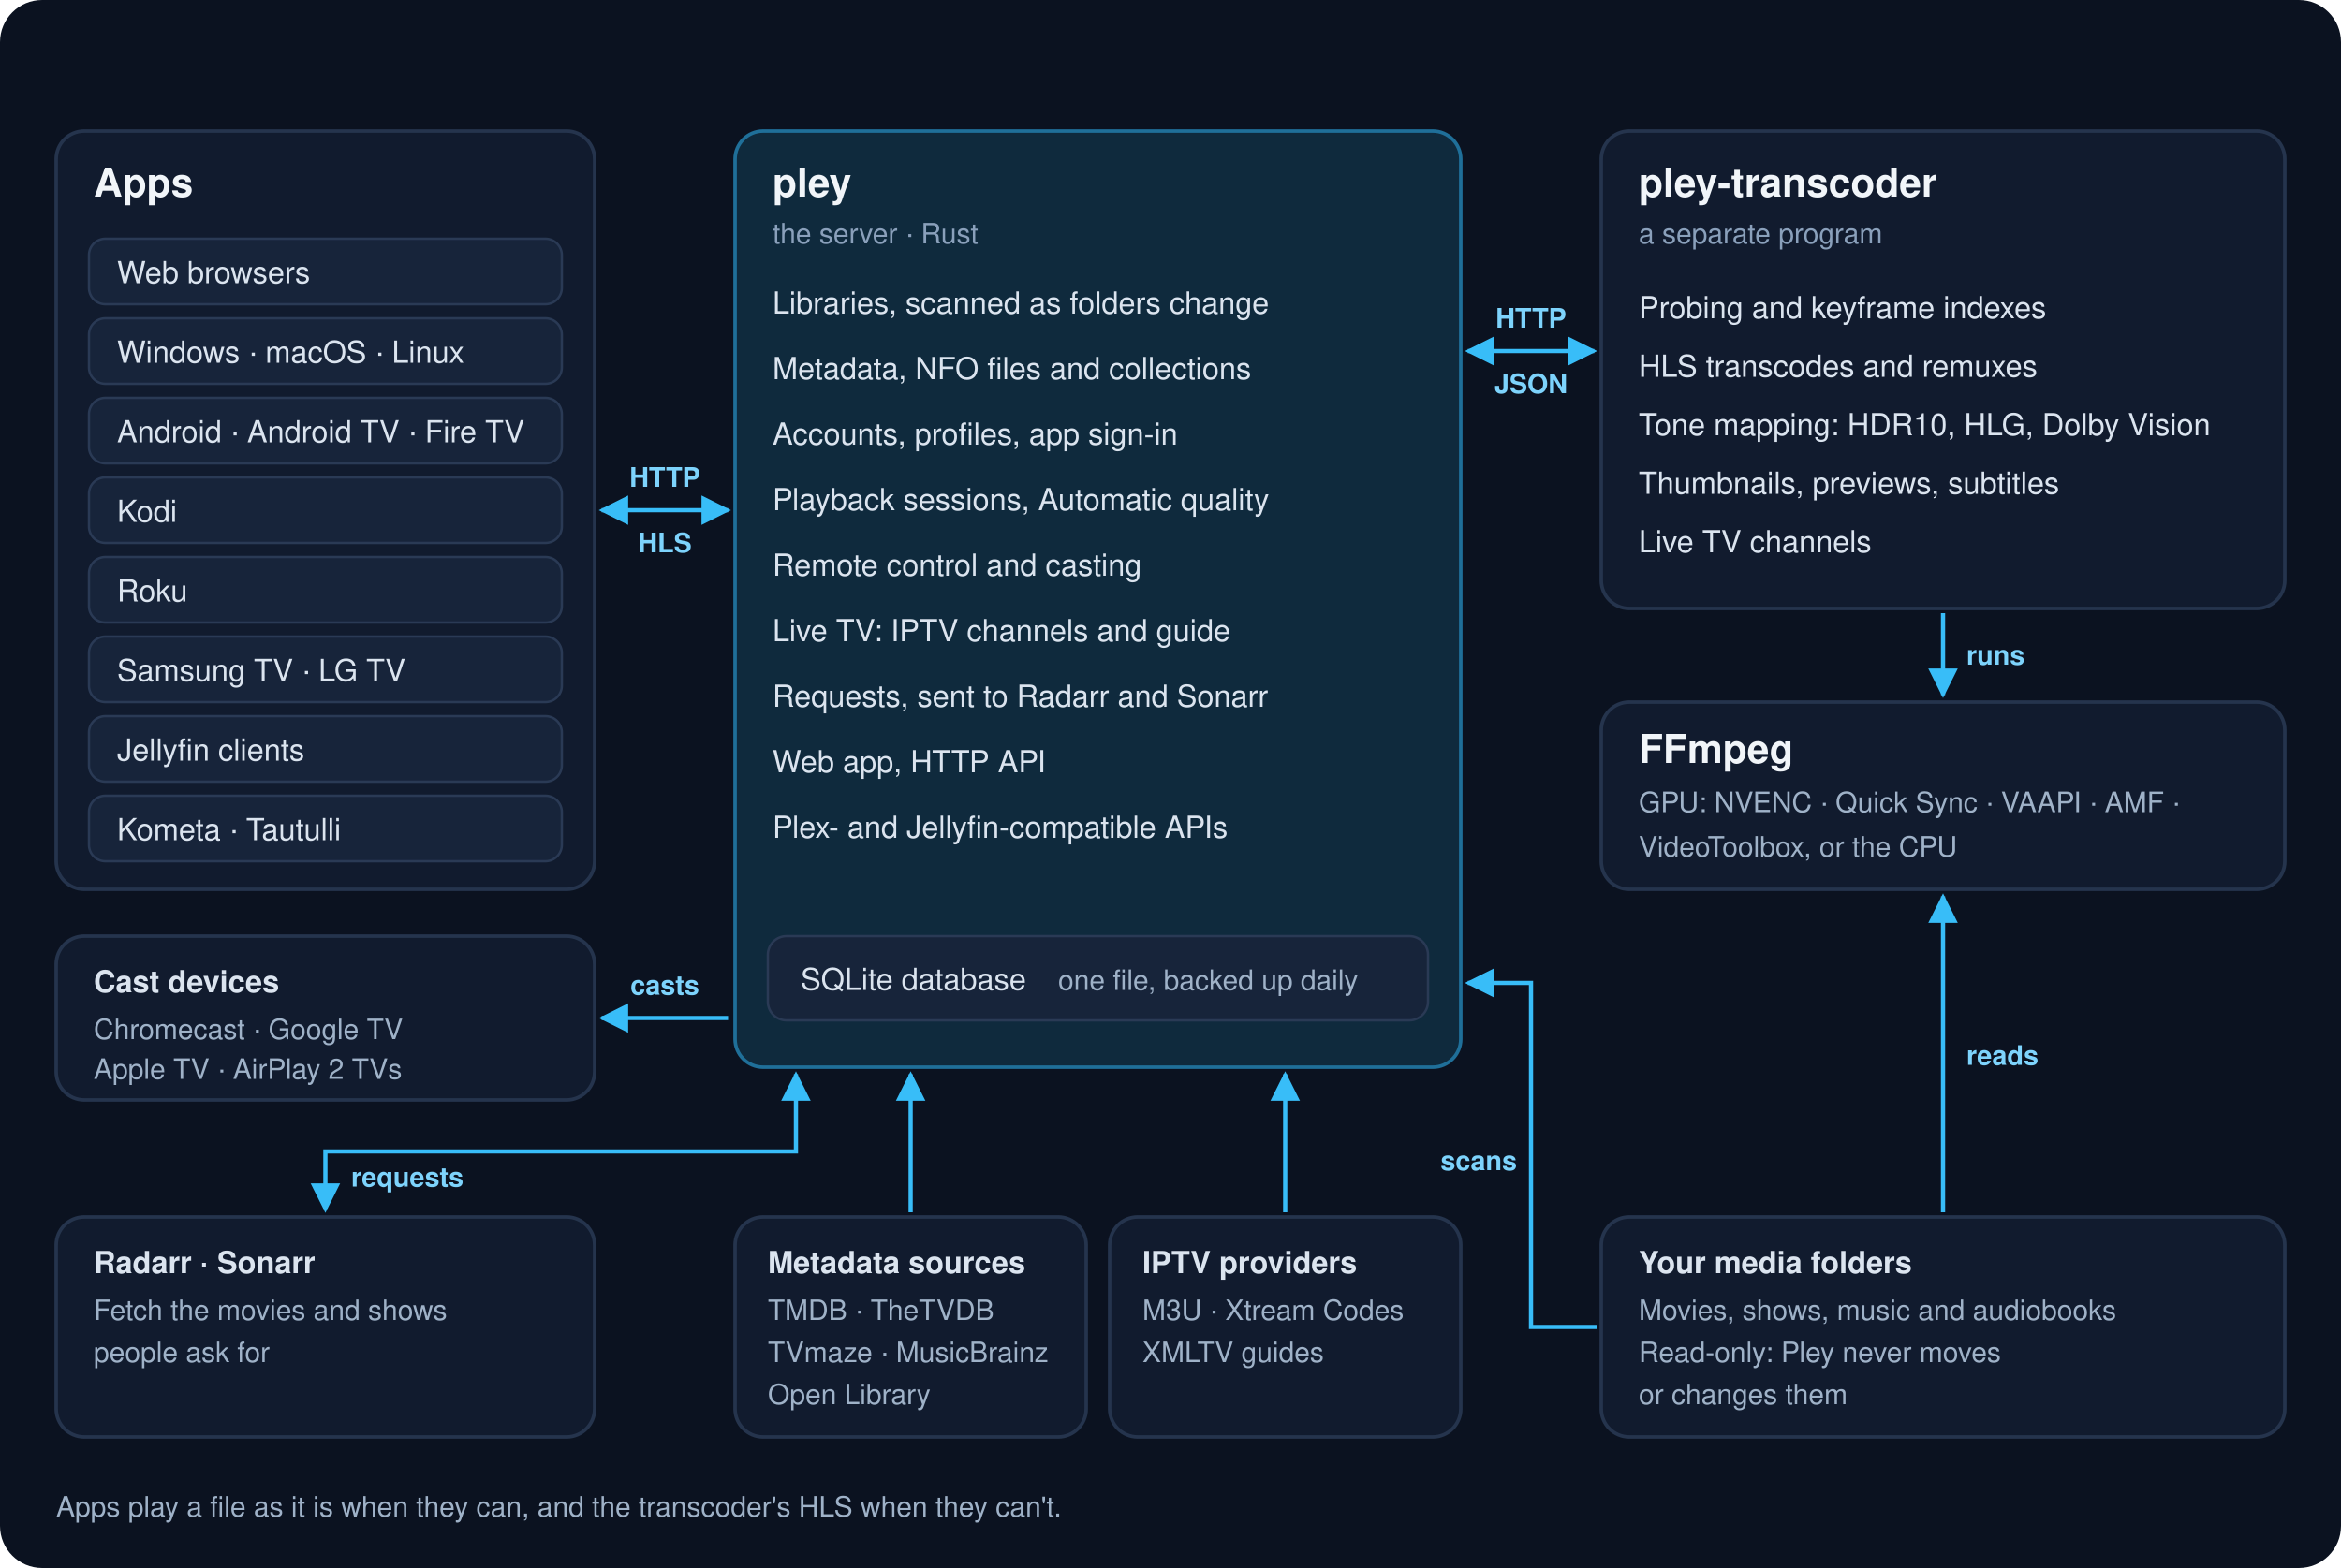
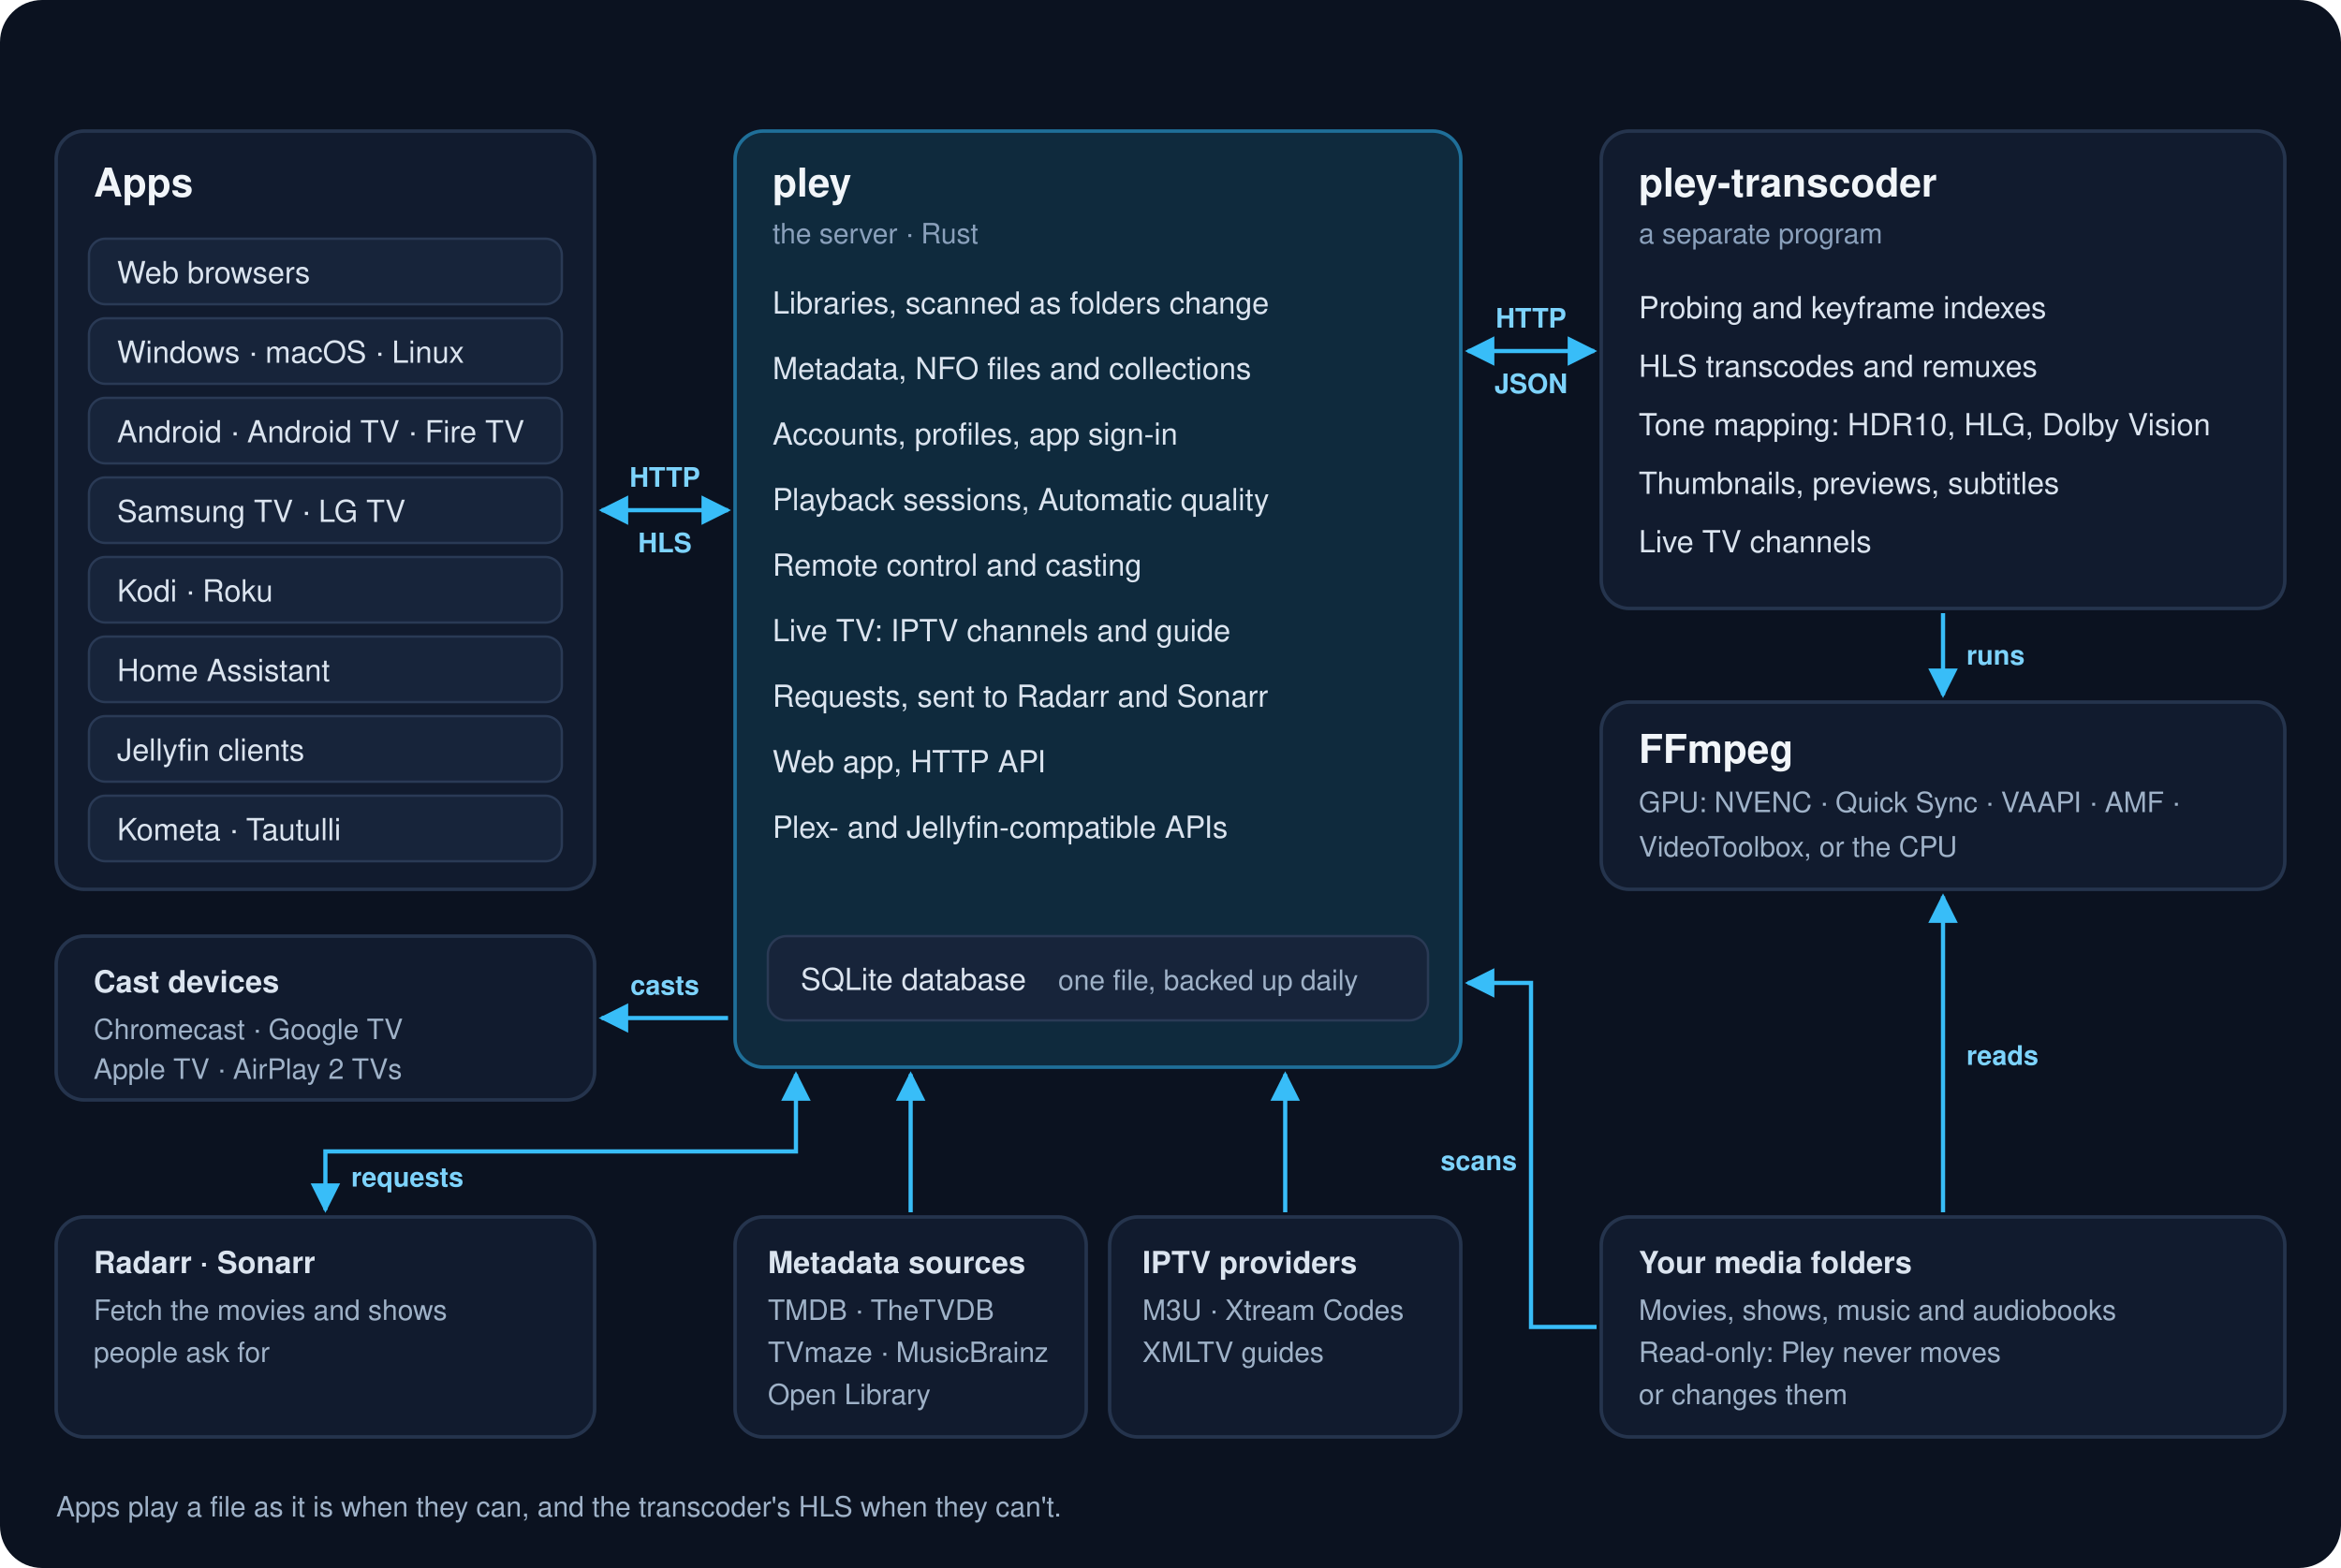
<svg xmlns="http://www.w3.org/2000/svg" viewBox="0 0 1000 670" width="1000" height="670" font-family="-apple-system, 'Segoe UI', Helvetica, Arial, sans-serif" role="img" aria-labelledby="title desc">
  <defs>
    <marker id="arrow" viewBox="0 0 10 10" refX="9" refY="5" markerWidth="7" markerHeight="7" orient="auto-start-reverse">
      <path d="M0 0 L10 5 L0 10 z" fill="#38bdf8" />
    </marker>
    <style>
      .panel { fill: #111b2e; stroke: #25344d; stroke-width: 1.5; }
      .accent { fill: #0f2a3d; stroke: #1f6f99; stroke-width: 1.5; }
      .pill { fill: #17243a; stroke: #2a3a55; stroke-width: 1; }
      .h { fill: #f1f5f9; font-size: 17px; font-weight: 700; }
      .sub { fill: #8aa0bb; font-size: 12px; }
      .t { fill: #dbe4ef; font-size: 13px; }
      .s { fill: #9fb2c8; font-size: 12px; }
      .lbl { fill: #7dd3fc; font-size: 11.5px; font-weight: 600; }
      .line { stroke: #38bdf8; stroke-width: 1.8; fill: none; }
    </style>
  </defs>
  <rect width="1000" height="670" rx="18" fill="#0b1220" />
  <rect class="panel" x="24" y="56" width="230" height="324" rx="12" />
  <text class="h" x="40" y="84">Apps</text>
  <g>
    <rect class="pill" x="38" y="102" width="202" height="28" rx="7" />
    <text class="t" x="50" y="121">Web browsers</text>
    <rect class="pill" x="38" y="136" width="202" height="28" rx="7" />
    <text class="t" x="50" y="155">Windows · macOS · Linux</text>
    <rect class="pill" x="38" y="170" width="202" height="28" rx="7" />
    <text class="t" x="50" y="189">Android · Android TV · Fire TV</text>
    <rect class="pill" x="38" y="204" width="202" height="28" rx="7" />
-     <text class="t" x="50" y="223">Kodi</text>
+     <text class="t" x="50" y="223">Samsung TV · LG TV</text>
    <rect class="pill" x="38" y="238" width="202" height="28" rx="7" />
-     <text class="t" x="50" y="257">Roku</text>
+     <text class="t" x="50" y="257">Kodi · Roku</text>
    <rect class="pill" x="38" y="272" width="202" height="28" rx="7" />
-     <text class="t" x="50" y="291">Samsung TV · LG TV</text>
+     <text class="t" x="50" y="291">Home Assistant</text>
    <rect class="pill" x="38" y="306" width="202" height="28" rx="7" />
    <text class="t" x="50" y="325">Jellyfin clients</text>
    <rect class="pill" x="38" y="340" width="202" height="28" rx="7" />
    <text class="t" x="50" y="359">Kometa · Tautulli</text>
  </g>
  <rect class="panel" x="24" y="400" width="230" height="70" rx="12" />
  <text class="t" x="40" y="424" font-weight="700">Cast devices</text>
  <text class="s" x="40" y="444">Chromecast · Google TV</text>
  <text class="s" x="40" y="461">Apple TV · AirPlay 2 TVs</text>
  <rect class="accent" x="314" y="56" width="310" height="400" rx="12" />
  <text class="h" x="330" y="84">pley</text>
  <text class="sub" x="330" y="104">the server · Rust</text>
  <text class="t" x="330" y="134">Libraries, scanned as folders change</text>
  <text class="t" x="330" y="162">Metadata, NFO files and collections</text>
  <text class="t" x="330" y="190">Accounts, profiles, app sign-in</text>
  <text class="t" x="330" y="218">Playback sessions, Automatic quality</text>
  <text class="t" x="330" y="246">Remote control and casting</text>
  <text class="t" x="330" y="274">Live TV: IPTV channels and guide</text>
  <text class="t" x="330" y="302">Requests, sent to Radarr and Sonarr</text>
  <text class="t" x="330" y="330">Web app, HTTP API</text>
  <text class="t" x="330" y="358">Plex- and Jellyfin-compatible APIs</text>
  <rect class="pill" x="328" y="400" width="282" height="36" rx="8" />
  <text class="t" x="342" y="423">SQLite database</text>
  <text class="s" x="452" y="423">one file, backed up daily</text>
  <rect class="panel" x="684" y="56" width="292" height="204" rx="12" />
  <text class="h" x="700" y="84">pley-transcoder</text>
  <text class="sub" x="700" y="104">a separate program</text>
  <text class="t" x="700" y="136">Probing and keyframe indexes</text>
  <text class="t" x="700" y="161">HLS transcodes and remuxes</text>
  <text class="t" x="700" y="186">Tone mapping: HDR10, HLG, Dolby Vision</text>
  <text class="t" x="700" y="211">Thumbnails, previews, subtitles</text>
  <text class="t" x="700" y="236">Live TV channels</text>
  <rect class="panel" x="684" y="300" width="292" height="80" rx="12" />
  <text class="h" x="700" y="326">FFmpeg</text>
  <text class="s" x="700" y="347">GPU: NVENC · Quick Sync · VAAPI · AMF ·</text>
  <text class="s" x="700" y="366">VideoToolbox, or the CPU</text>
  <rect class="panel" x="24" y="520" width="230" height="94" rx="12" />
  <text class="t" x="40" y="544" font-weight="700">Radarr · Sonarr</text>
  <text class="s" x="40" y="564">Fetch the movies and shows</text>
  <text class="s" x="40" y="582">people ask for</text>
  <rect class="panel" x="314" y="520" width="150" height="94" rx="12" />
  <text class="t" x="328" y="544" font-weight="700">Metadata sources</text>
  <text class="s" x="328" y="564">TMDB · TheTVDB</text>
  <text class="s" x="328" y="582">TVmaze · MusicBrainz</text>
  <text class="s" x="328" y="600">Open Library</text>
  <rect class="panel" x="474" y="520" width="150" height="94" rx="12" />
  <text class="t" x="488" y="544" font-weight="700">IPTV providers</text>
  <text class="s" x="488" y="564">M3U · Xtream Codes</text>
  <text class="s" x="488" y="582">XMLTV guides</text>
  <rect class="panel" x="684" y="520" width="292" height="94" rx="12" />
  <text class="t" x="700" y="544" font-weight="700">Your media folders</text>
  <text class="s" x="700" y="564">Movies, shows, music and audiobooks</text>
  <text class="s" x="700" y="582">Read-only: Pley never moves</text>
  <text class="s" x="700" y="600">or changes them</text>
  <line class="line" x1="257" y1="218" x2="311" y2="218" marker-start="url(#arrow)" marker-end="url(#arrow)" />
  <text class="lbl" x="284" y="208" text-anchor="middle">HTTP</text>
  <text class="lbl" x="284" y="236" text-anchor="middle">HLS</text>
  <line class="line" x1="311" y1="435" x2="257" y2="435" marker-end="url(#arrow)" />
  <text class="lbl" x="284" y="425" text-anchor="middle">casts</text>
  <line class="line" x1="627" y1="150" x2="681" y2="150" marker-start="url(#arrow)" marker-end="url(#arrow)" />
  <text class="lbl" x="654" y="140" text-anchor="middle">HTTP</text>
  <text class="lbl" x="654" y="168" text-anchor="middle">JSON</text>
  <line class="line" x1="830" y1="262" x2="830" y2="297" marker-end="url(#arrow)" />
  <text class="lbl" x="840" y="284">runs</text>
  <path class="line" d="M340 459 V492 H139 V517" marker-start="url(#arrow)" marker-end="url(#arrow)" />
  <text class="lbl" x="150" y="507">requests</text>
  <line class="line" x1="389" y1="518" x2="389" y2="459" marker-end="url(#arrow)" />
  <line class="line" x1="549" y1="518" x2="549" y2="459" marker-end="url(#arrow)" />
  <line class="line" x1="830" y1="518" x2="830" y2="383" marker-end="url(#arrow)" />
  <text class="lbl" x="840" y="455">reads</text>
  <path class="line" d="M682 567 H654 V420 H627" marker-end="url(#arrow)" />
  <text class="lbl" x="648" y="500" text-anchor="end">scans</text>
  <text class="s" x="24" y="648">Apps play a file as it is when they can, and the transcoder's HLS when they can't.</text>
</svg>
